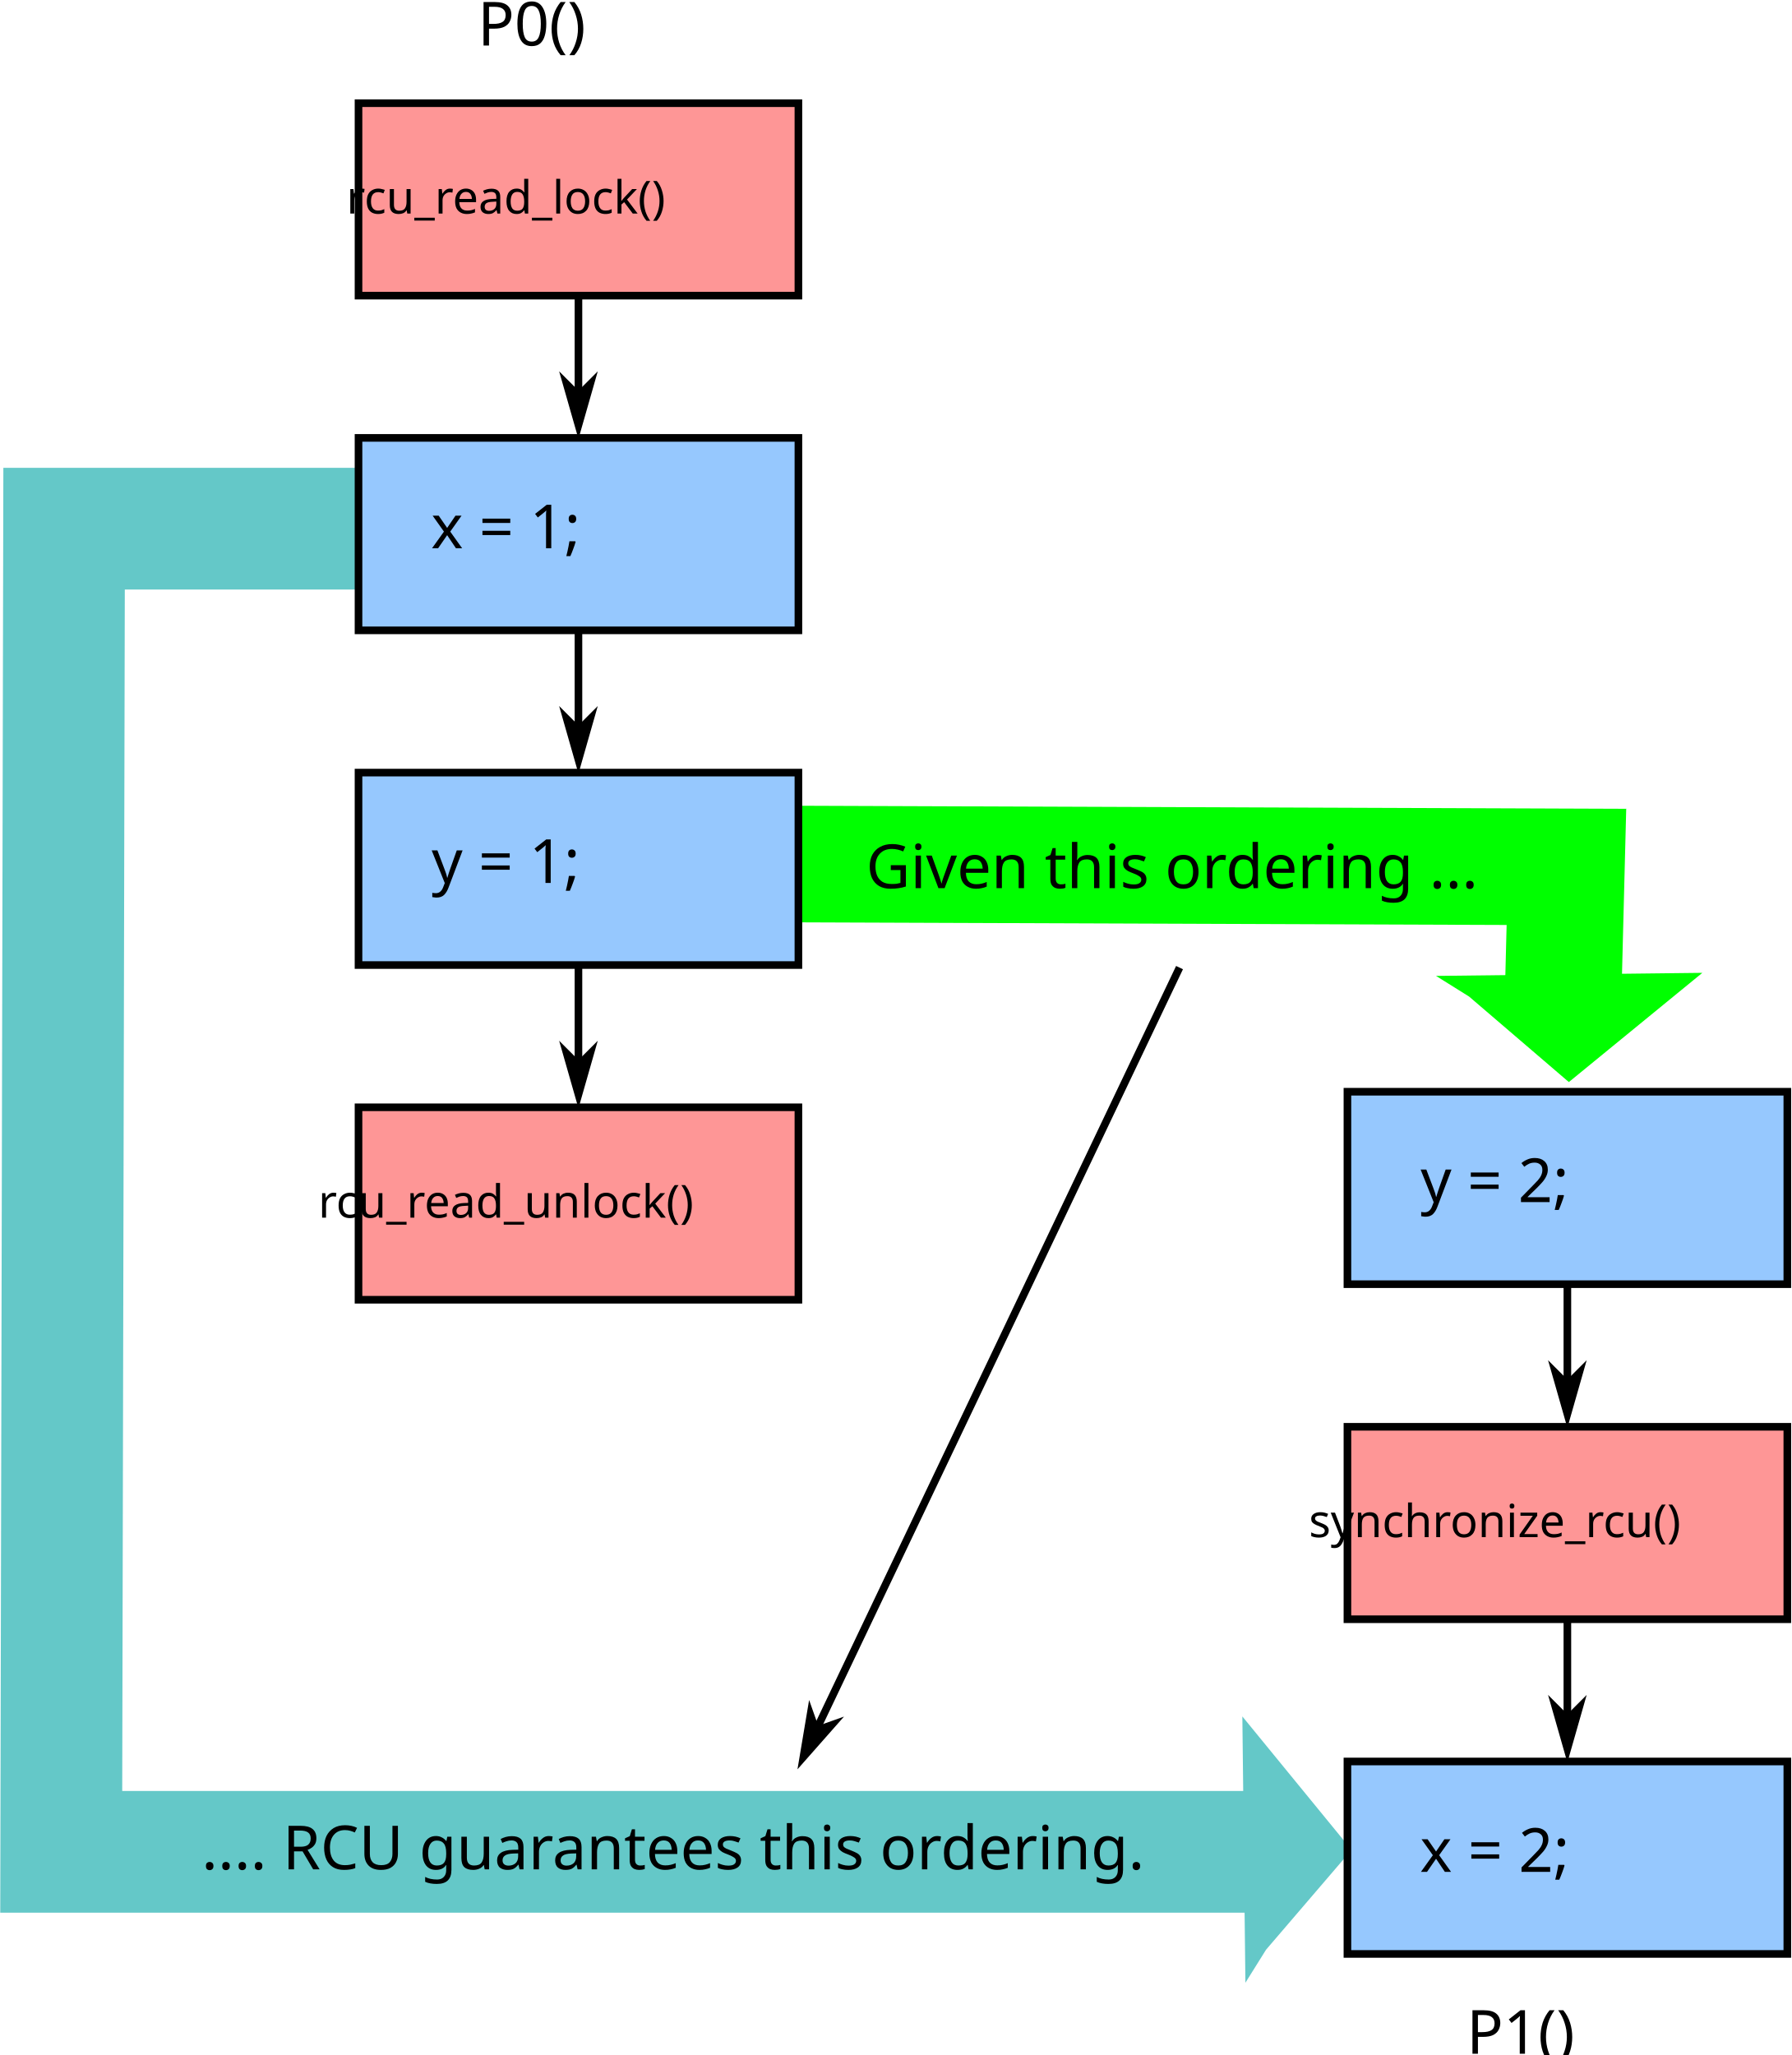
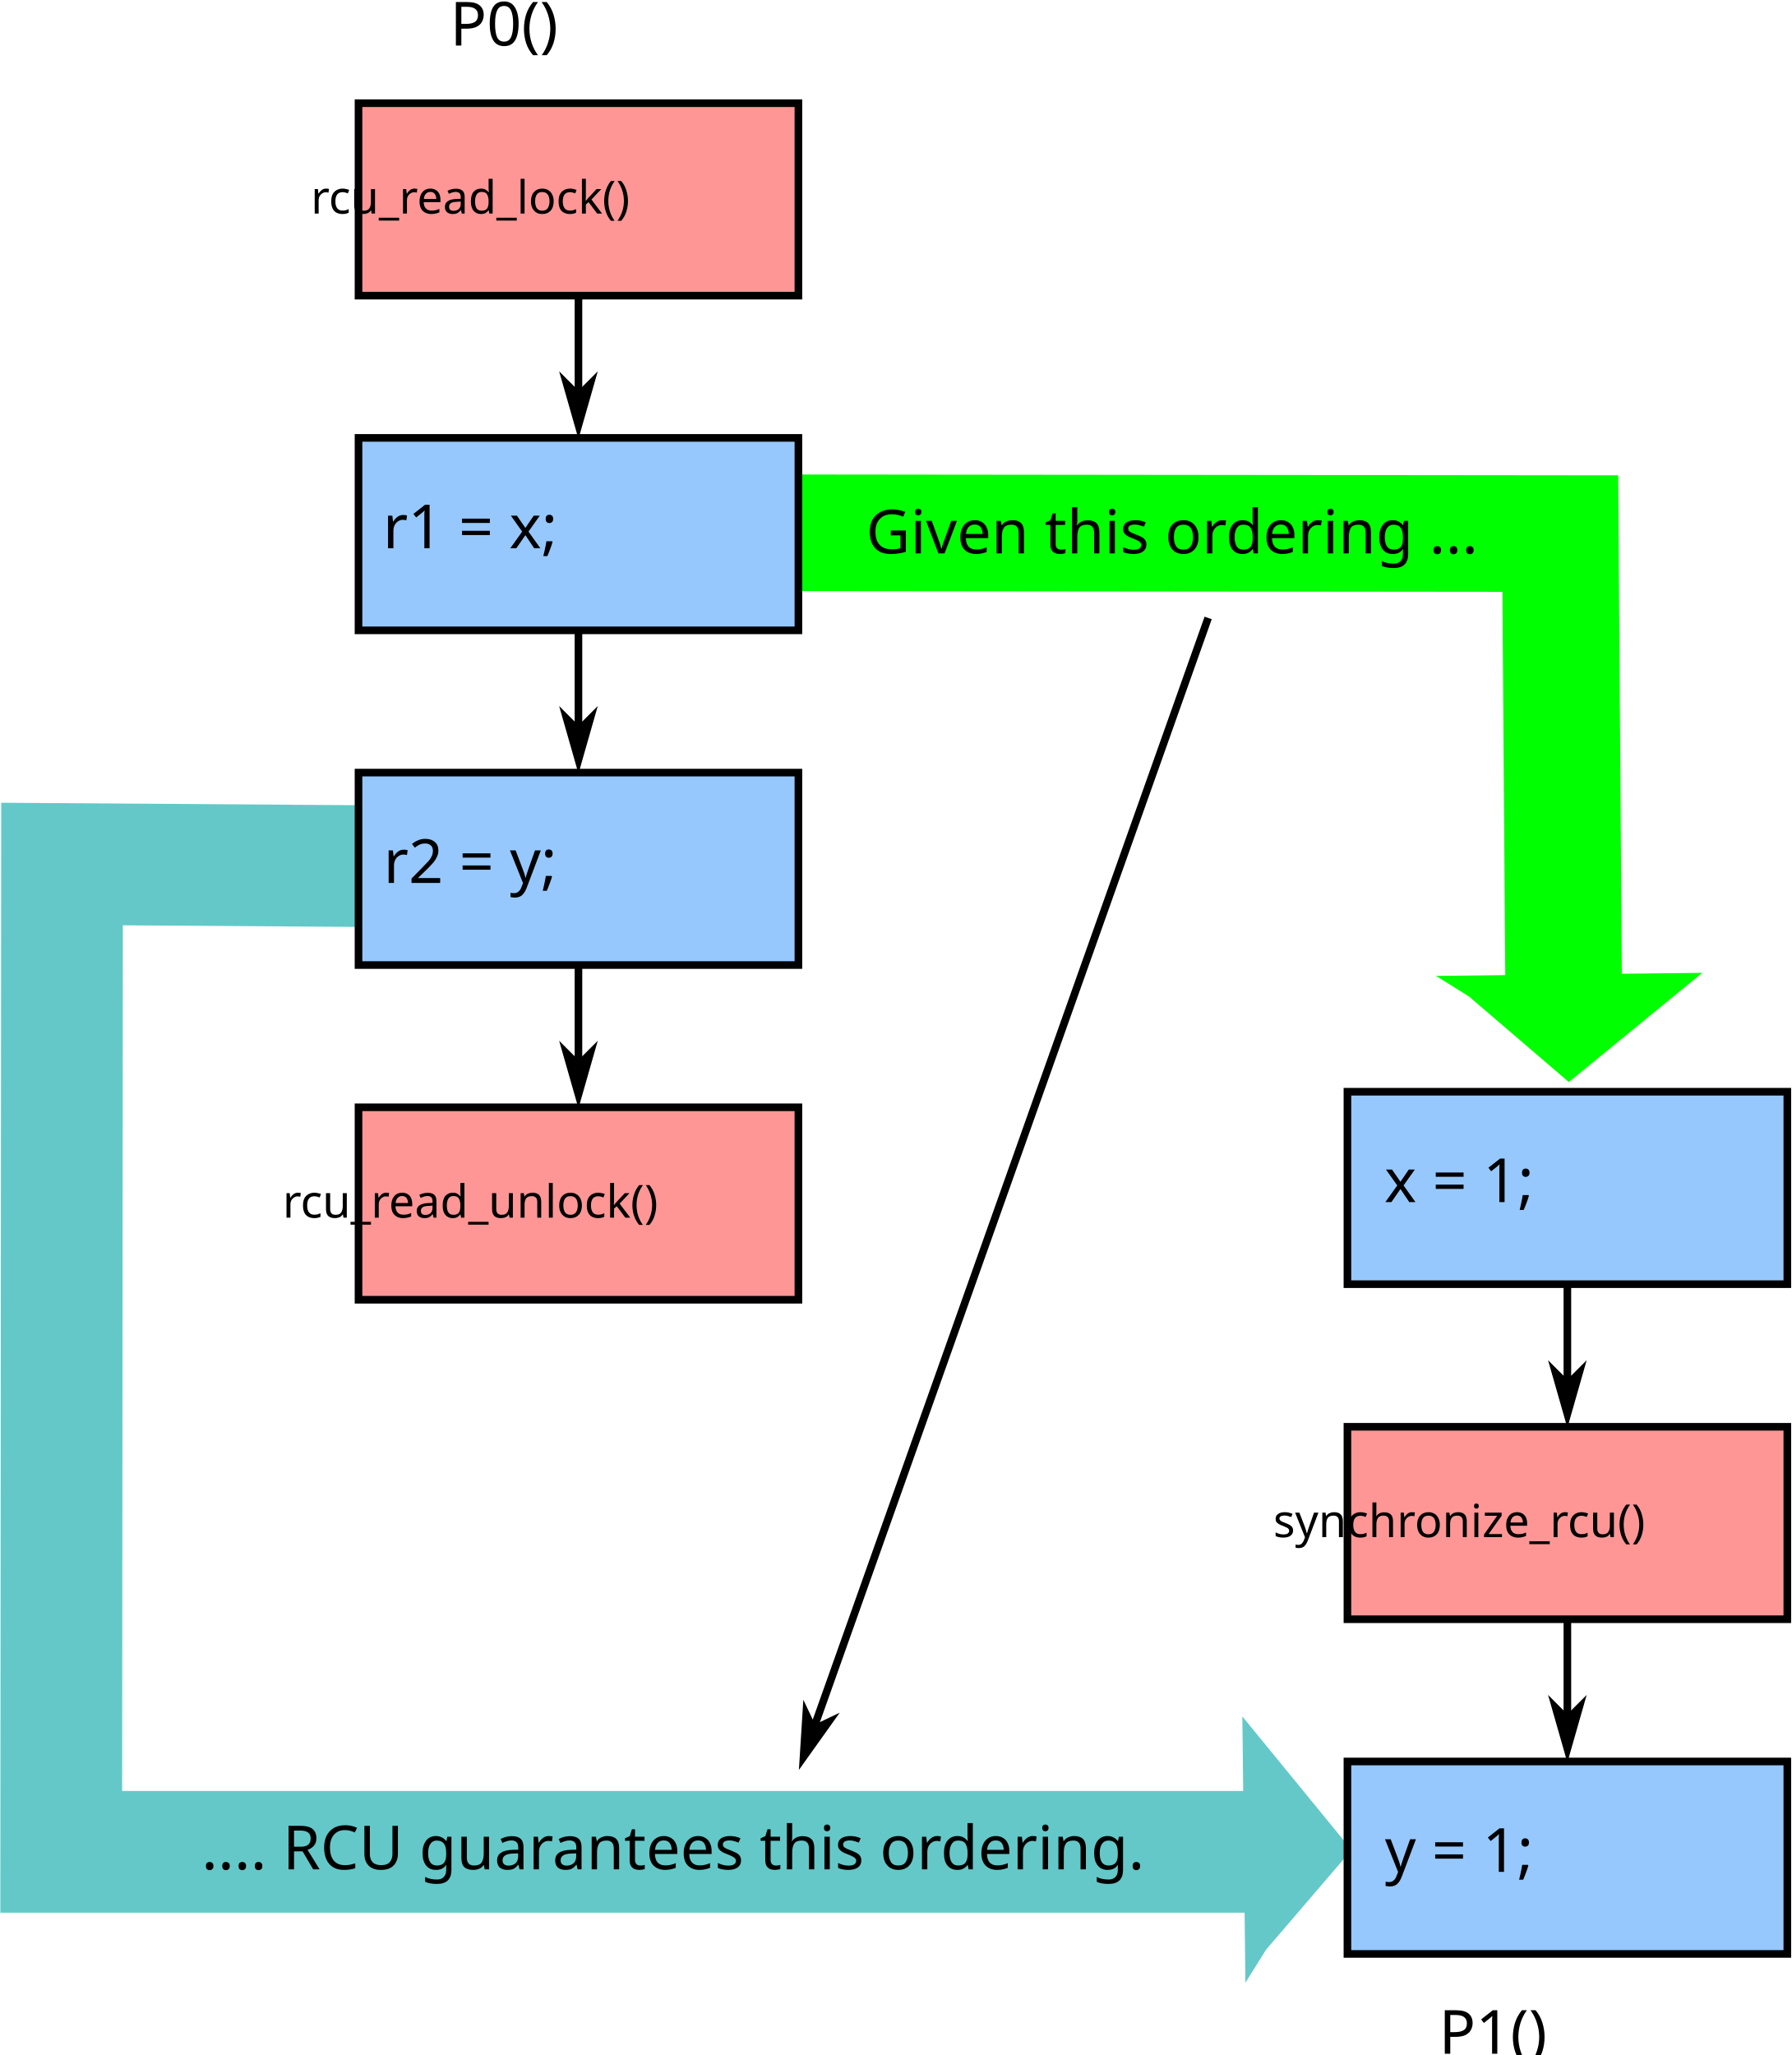
<svg xmlns="http://www.w3.org/2000/svg" width="235.506" height="270.151" id="svg2" version="1.1">
  <defs id="defs4">
    <marker orient="auto" refY="0" refX="0" id="Arrow2Send" style="overflow:visible">
      <path id="path3892" style="fill-rule:evenodd;stroke-width:0.625;stroke-linejoin:round" d="M 8.719,4.034 -2.207,0.016 8.719,-4.002 c -1.745,2.372 -1.735,5.617 -6e-7,8.035 z" transform="matrix(-0.3,0,0,-0.3,0.69,0)" />
    </marker>
    <marker orient="auto" refY="0" refX="0" id="Arrow1Send" style="overflow:visible">
      <path id="path3874" d="M 0,0 5,-5 -12.5,0 5,5 0,0 z" style="fill-rule:evenodd;stroke:#000000;stroke-width:1pt" transform="matrix(-0.2,0,0,-0.2,-1.2,0)" />
    </marker>
    <marker orient="auto" refY="0" refX="0" id="Arrow1Lend" style="overflow:visible">
      <path id="path3862" d="M 0,0 5,-5 -12.5,0 5,5 0,0 z" style="fill-rule:evenodd;stroke:#000000;stroke-width:1pt" transform="matrix(-0.8,0,0,-0.8,-10,0)" />
    </marker>
    <marker orient="auto" refY="0" refX="0" id="Arrow1Mend" style="overflow:visible">
      <path id="path3885" d="M 0,0 5,-5 -12.5,0 5,5 0,0 z" style="fill-rule:evenodd;stroke:#000000;stroke-width:1pt" transform="matrix(-0.4,0,0,-0.4,-4,0)" />
    </marker>
    <marker orient="auto" refY="0" refX="0" id="Arrow1Sstart" style="overflow:visible">
      <path id="path3888" d="M 0,0 5,-5 -12.5,0 5,5 0,0 z" style="fill-rule:evenodd;stroke:#000000;stroke-width:1pt" transform="matrix(0.2,0,0,0.2,1.2,0)" />
    </marker>
    <marker orient="auto" refY="0" refX="0" id="Arrow1Mstart" style="overflow:visible">
      <path id="path3882" d="M 0,0 5,-5 -12.5,0 5,5 0,0 z" style="fill-rule:evenodd;stroke:#000000;stroke-width:1pt" transform="matrix(0.4,0,0,0.4,4,0)" />
    </marker>
    <marker orient="auto" refY="0" refX="0" id="Arrow1Lstart" style="overflow:visible">
      <path id="path3876" d="M 0,0 5,-5 -12.5,0 5,5 0,0 z" style="fill-rule:evenodd;stroke:#000000;stroke-width:1pt" transform="matrix(0.8,0,0,0.8,10,0)" />
    </marker>
  </defs>
  <g id="layer1" transform="translate(20.44116,-781.6637)">
    <g id="layer2">
      <g transform="translate(0,53.92809)" id="g5416">
-         <path id="path5410" d="m 84.755,841.324 100.722,0.374 -0.374,14.671" style="fill:none;stroke:#00ff00;stroke-width:15.327;stroke-linecap:butt;stroke-linejoin:miter;stroke-miterlimit:4;stroke-opacity:1;stroke-dasharray:none" />
+         <path id="path5410" d="m 84.217,797.777 100.453,0.105 0.432,58.487" style="fill:none;stroke:#00ff00;stroke-width:15.327;stroke-linecap:butt;stroke-linejoin:miter;stroke-miterlimit:4;stroke-dasharray:none;stroke-opacity:1" />
        <path id="path5414" d="m 201.925,856.142 -31.878,0.366 2.931,1.832 12.825,10.992 z" style="fill:#00ff00;fill-opacity:1;stroke:#00ff00;stroke-width:1px;stroke-linecap:butt;stroke-linejoin:miter;stroke-opacity:1" />
        <path style="fill:#64c8c8;fill-opacity:1;stroke:#64c8c8;stroke-width:1px;stroke-linecap:butt;stroke-linejoin:miter;stroke-opacity:1" d="m 143.391,954.798 0.366,31.878 1.832,-2.931 10.992,-12.825 z" id="path5450" />
-         <path style="fill:none;stroke:#64c8c8;stroke-width:16;stroke-linecap:butt;stroke-linejoin:miter;stroke-miterlimit:4;stroke-opacity:1;stroke-dasharray:none" d="m 26.512,797.235 -38.529,0 -0.374,173.941 157.108,0" id="path5456" />
-         <text xml:space="preserve" style="font-size:8px;font-style:normal;font-variant:normal;font-weight:normal;font-stretch:normal;text-align:start;line-height:125%;letter-spacing:0px;word-spacing:0px;writing-mode:lr-tb;text-anchor:start;fill:#000000;fill-opacity:1;stroke:none;font-family:Sans;-inkscape-font-specification:Sans" x="93.41" y="844.493" id="text5458">
-           <tspan x="93.41" y="844.493" id="tspan5462">Given this ordering ...</tspan>
+         <path style="fill:none;stroke:#64c8c8;stroke-width:16;stroke-linecap:butt;stroke-linejoin:miter;stroke-miterlimit:4;stroke-dasharray:none;stroke-opacity:1" d="m 26.512,841.589 -38.798,-0.269 -0.105,129.856 H 144.717" id="path5456" />
+         <text xml:space="preserve" style="font-style:normal;font-variant:normal;font-weight:normal;font-stretch:normal;line-height:0%;font-family:sans-serif;-inkscape-font-specification:Sans;text-align:start;letter-spacing:0px;word-spacing:0px;writing-mode:lr-tb;text-anchor:start;fill:#000000;fill-opacity:1;stroke:none" x="93.41" y="800.493" id="text5458">
+           <tspan x="93.41" y="800.493" id="tspan5462" style="font-size:8px;line-height:1.25;font-family:sans-serif">Given this ordering ...</tspan>
        </text>
-         <text id="text5466" y="973.476" x="6.053" style="font-size:8px;font-style:normal;font-variant:normal;font-weight:normal;font-stretch:normal;text-align:start;line-height:125%;letter-spacing:0px;word-spacing:0px;writing-mode:lr-tb;text-anchor:start;fill:#000000;fill-opacity:1;stroke:none;font-family:Sans;-inkscape-font-specification:Sans" xml:space="preserve">
-           <tspan id="tspan5468" y="973.476" x="6.053">.... RCU guarantees this ordering.</tspan>
+         <text id="text5466" y="973.476" x="6.053" style="font-style:normal;font-variant:normal;font-weight:normal;font-stretch:normal;line-height:0%;font-family:sans-serif;-inkscape-font-specification:Sans;text-align:start;letter-spacing:0px;word-spacing:0px;writing-mode:lr-tb;text-anchor:start;fill:#000000;fill-opacity:1;stroke:none" xml:space="preserve">
+           <tspan id="tspan5468" y="973.476" x="6.053" style="font-size:8px;line-height:1.25;font-family:sans-serif">.... RCU guarantees this ordering.</tspan>
        </text>
-         <path style="fill:none;stroke:#000000;stroke-width:1px;stroke-linecap:butt;stroke-linejoin:miter;stroke-opacity:1;marker-end:url(#Arrow1Mend)" d="M 108.479,114.186 59.102,217.802" id="path5470" transform="translate(26.13765,740.7514)" />
+         <path style="fill:none;stroke:#000000;stroke-width:1px;stroke-linecap:butt;stroke-linejoin:miter;stroke-opacity:1;marker-end:url(#Arrow1Mend)" d="M 112.242,68.22 59.102,217.802" id="path5470" transform="translate(26.13765,740.7514)" />
      </g>
    </g>
    <g transform="translate(0,53.92809)" id="g3022">
      <g id="g4938" transform="translate(-6,-40)">
        <rect transform="translate(26.664,740.3406)" y="40.961" x="6.024" height="25.299" width="57.827" id="rect4930" style="fill:#fe9696;fill-opacity:1;stroke:#000000;stroke-width:1;stroke-miterlimit:4;stroke-opacity:1;stroke-dasharray:none;stroke-dashoffset:0" />
-         <text id="text4932" y="795.81" x="61.421" style="font-size:8px;font-style:normal;font-variant:normal;font-weight:normal;font-stretch:normal;text-align:start;line-height:125%;letter-spacing:0px;word-spacing:0px;writing-mode:lr-tb;text-anchor:start;fill:#000000;fill-opacity:1;stroke:none;font-family:Sans;-inkscape-font-specification:Sans" xml:space="preserve">
-           <tspan style="font-size:6px;text-align:center;text-anchor:middle" id="tspan4936" y="795.81" x="61.421">rcu_read_lock()</tspan>
+         <text id="text4932" y="795.81" x="61.421" style="font-style:normal;font-variant:normal;font-weight:normal;font-stretch:normal;line-height:0%;font-family:sans-serif;-inkscape-font-specification:Sans;text-align:start;letter-spacing:0px;word-spacing:0px;writing-mode:lr-tb;text-anchor:start;fill:#000000;fill-opacity:1;stroke:none" xml:space="preserve">
+           <tspan style="font-size:6px;line-height:1.25;font-family:sans-serif;text-align:center;text-anchor:middle" id="tspan4936" y="795.81" x="61.421">rcu_read_lock()</tspan>
        </text>
      </g>
      <g id="g4944" transform="translate(-6,4)">
        <rect style="fill:#96c8fe;fill-opacity:1;stroke:#000000;stroke-width:1;stroke-miterlimit:4;stroke-opacity:1;stroke-dasharray:none;stroke-dashoffset:0" id="rect4946" width="57.827" height="25.299" x="6.024" y="40.961" transform="translate(26.664,740.3406)" />
-         <text xml:space="preserve" style="font-size:8px;font-style:normal;font-variant:normal;font-weight:normal;font-stretch:normal;text-align:start;line-height:125%;letter-spacing:0px;word-spacing:0px;writing-mode:lr-tb;text-anchor:start;fill:#000000;fill-opacity:1;stroke:none;font-family:Sans;-inkscape-font-specification:Sans" x="61.421" y="795.81" id="text4948">
-           <tspan x="61.421" y="795.81" id="tspan4952" style="text-align:center;text-anchor:middle">x = 1;</tspan>
+         <text xml:space="preserve" style="font-style:normal;font-variant:normal;font-weight:normal;font-stretch:normal;line-height:0%;font-family:sans-serif;-inkscape-font-specification:Sans;text-align:start;letter-spacing:0px;word-spacing:0px;writing-mode:lr-tb;text-anchor:start;fill:#000000;fill-opacity:1;stroke:none" x="61.421" y="795.81" id="text4948">
+           <tspan x="61.421" y="795.81" id="tspan4952" style="font-size:8px;line-height:1.25;font-family:sans-serif;text-align:center;text-anchor:middle">r1 = x;</tspan>
        </text>
      </g>
      <path style="fill:none;stroke:#000000;stroke-width:1px;stroke-linecap:butt;stroke-linejoin:miter;stroke-opacity:1;marker-end:url(#Arrow1Mend)" d="m 55.601,766.601 0,16.866" id="path5150" />
      <path id="path5346" d="m 55.601,810.601 0,16.866" style="fill:none;stroke:#000000;stroke-width:1px;stroke-linecap:butt;stroke-linejoin:miter;stroke-opacity:1;marker-end:url(#Arrow1Mend)" />
      <g id="g5348" transform="translate(-6,48)">
        <rect style="fill:#96c8fe;fill-opacity:1;stroke:#000000;stroke-width:1;stroke-miterlimit:4;stroke-opacity:1;stroke-dasharray:none;stroke-dashoffset:0" id="rect5350" width="57.827" height="25.299" x="6.024" y="40.961" transform="translate(26.664,740.3406)" />
-         <text xml:space="preserve" style="font-size:8px;font-style:normal;font-variant:normal;font-weight:normal;font-stretch:normal;text-align:start;line-height:125%;letter-spacing:0px;word-spacing:0px;writing-mode:lr-tb;text-anchor:start;fill:#000000;fill-opacity:1;stroke:none;font-family:Sans;-inkscape-font-specification:Sans" x="61.421" y="795.81" id="text5352">
-           <tspan x="61.421" y="795.81" id="tspan5356" style="text-align:center;text-anchor:middle">y = 1;</tspan>
+         <text xml:space="preserve" style="font-style:normal;font-variant:normal;font-weight:normal;font-stretch:normal;line-height:0%;font-family:sans-serif;-inkscape-font-specification:Sans;text-align:start;letter-spacing:0px;word-spacing:0px;writing-mode:lr-tb;text-anchor:start;fill:#000000;fill-opacity:1;stroke:none" x="61.421" y="795.81" id="text5352">
+           <tspan x="61.421" y="795.81" id="tspan5356" style="font-size:8px;line-height:1.25;font-family:sans-serif;text-align:center;text-anchor:middle">r2 = y;</tspan>
        </text>
      </g>
      <g transform="translate(124,89.95315)" id="g5360">
        <rect style="fill:#96c8fe;fill-opacity:1;stroke:#000000;stroke-width:1;stroke-miterlimit:4;stroke-opacity:1;stroke-dasharray:none;stroke-dashoffset:0" id="rect5362" width="57.827" height="25.299" x="6.024" y="40.961" transform="translate(26.664,740.3406)" />
-         <text xml:space="preserve" style="font-size:8px;font-style:normal;font-variant:normal;font-weight:normal;font-stretch:normal;text-align:start;line-height:125%;letter-spacing:0px;word-spacing:0px;writing-mode:lr-tb;text-anchor:start;fill:#000000;fill-opacity:1;stroke:none;font-family:Sans;-inkscape-font-specification:Sans" x="61.421" y="795.81" id="text5364">
-           <tspan x="61.421" y="795.81" id="tspan5368" style="text-align:center;text-anchor:middle">y = 2;</tspan>
+         <text xml:space="preserve" style="font-style:normal;font-variant:normal;font-weight:normal;font-stretch:normal;line-height:0%;font-family:sans-serif;-inkscape-font-specification:Sans;text-align:start;letter-spacing:0px;word-spacing:0px;writing-mode:lr-tb;text-anchor:start;fill:#000000;fill-opacity:1;stroke:none" x="61.421" y="795.81" id="text5364">
+           <tspan x="61.421" y="795.81" id="tspan5368" style="font-size:8px;line-height:1.25;font-family:sans-serif;text-align:center;text-anchor:middle">x = 1;</tspan>
        </text>
      </g>
      <g transform="translate(124,134)" id="g5370">
        <rect transform="translate(26.664,740.3406)" y="40.961" x="6.024" height="25.299" width="57.827" id="rect5372" style="fill:#fe9696;fill-opacity:1;stroke:#000000;stroke-width:1;stroke-miterlimit:4;stroke-opacity:1;stroke-dasharray:none;stroke-dashoffset:0" />
-         <text id="text5374" y="795.81" x="61.421" style="font-size:8px;font-style:normal;font-variant:normal;font-weight:normal;font-stretch:normal;text-align:start;line-height:125%;letter-spacing:0px;word-spacing:0px;writing-mode:lr-tb;text-anchor:start;fill:#000000;fill-opacity:1;stroke:none;font-family:Sans;-inkscape-font-specification:Sans" xml:space="preserve">
-           <tspan style="font-size:6px;text-align:center;text-anchor:middle" id="tspan5378" y="795.81" x="61.421">synchronize_rcu()</tspan>
+         <text id="text5374" y="795.81" x="61.421" style="font-style:normal;font-variant:normal;font-weight:normal;font-stretch:normal;line-height:0%;font-family:sans-serif;-inkscape-font-specification:Sans;text-align:start;letter-spacing:0px;word-spacing:0px;writing-mode:lr-tb;text-anchor:start;fill:#000000;fill-opacity:1;stroke:none" xml:space="preserve">
+           <tspan style="font-size:6px;line-height:1.25;font-family:sans-serif;text-align:center;text-anchor:middle" id="tspan5378" y="795.81" x="61.421">synchronize_rcu()</tspan>
        </text>
      </g>
      <path id="path5380" d="m 185.601,896.601 0,16.866" style="fill:none;stroke:#000000;stroke-width:1px;stroke-linecap:butt;stroke-linejoin:miter;stroke-opacity:1;marker-end:url(#Arrow1Mend)" />
      <path style="fill:none;stroke:#000000;stroke-width:1px;stroke-linecap:butt;stroke-linejoin:miter;stroke-opacity:1;marker-end:url(#Arrow1Mend)" d="m 185.601,940.601 0,16.866" id="path5382" />
      <g transform="translate(124,178)" id="g5384">
        <rect transform="translate(26.664,740.3406)" y="40.961" x="6.024" height="25.299" width="57.827" id="rect5386" style="fill:#96c8fe;fill-opacity:1;stroke:#000000;stroke-width:1;stroke-miterlimit:4;stroke-opacity:1;stroke-dasharray:none;stroke-dashoffset:0" />
-         <text id="text5388" y="795.81" x="61.421" style="font-size:8px;font-style:normal;font-variant:normal;font-weight:normal;font-stretch:normal;text-align:start;line-height:125%;letter-spacing:0px;word-spacing:0px;writing-mode:lr-tb;text-anchor:start;fill:#000000;fill-opacity:1;stroke:none;font-family:Sans;-inkscape-font-specification:Sans" xml:space="preserve">
-           <tspan style="text-align:center;text-anchor:middle" id="tspan5392" y="795.81" x="61.421">x = 2;</tspan>
+         <text id="text5388" y="795.81" x="61.421" style="font-style:normal;font-variant:normal;font-weight:normal;font-stretch:normal;line-height:0%;font-family:sans-serif;-inkscape-font-specification:Sans;text-align:start;letter-spacing:0px;word-spacing:0px;writing-mode:lr-tb;text-anchor:start;fill:#000000;fill-opacity:1;stroke:none" xml:space="preserve">
+           <tspan style="font-size:8px;line-height:1.25;font-family:sans-serif;text-align:center;text-anchor:middle" id="tspan5392" y="795.81" x="61.421">y = 1;</tspan>
        </text>
      </g>
      <path style="fill:none;stroke:#000000;stroke-width:1px;stroke-linecap:butt;stroke-linejoin:miter;stroke-opacity:1;marker-end:url(#Arrow1Mend)" d="m 55.601,854.601 0,16.866" id="path3854" />
      <g transform="translate(-6,92)" id="g3858">
        <rect style="fill:#fe9696;fill-opacity:1;stroke:#000000;stroke-width:1;stroke-miterlimit:4;stroke-opacity:1;stroke-dasharray:none;stroke-dashoffset:0" id="rect3860" width="57.827" height="25.299" x="6.024" y="40.961" transform="translate(26.664,740.3406)" />
-         <text xml:space="preserve" style="font-size:8px;font-style:normal;font-variant:normal;font-weight:normal;font-stretch:normal;text-align:start;line-height:125%;letter-spacing:0px;word-spacing:0px;writing-mode:lr-tb;text-anchor:start;fill:#000000;fill-opacity:1;stroke:none;font-family:Sans;-inkscape-font-specification:Sans" x="61.421" y="795.81" id="text3862">
-           <tspan x="61.421" y="795.81" id="tspan3864" style="font-size:6px;text-align:center;text-anchor:middle">rcu_read_unlock()</tspan>
+         <text xml:space="preserve" style="font-style:normal;font-variant:normal;font-weight:normal;font-stretch:normal;line-height:0%;font-family:sans-serif;-inkscape-font-specification:Sans;text-align:start;letter-spacing:0px;word-spacing:0px;writing-mode:lr-tb;text-anchor:start;fill:#000000;fill-opacity:1;stroke:none" x="61.421" y="795.81" id="text3862">
+           <tspan x="61.421" y="795.81" id="tspan3864" style="font-size:6px;line-height:1.25;font-family:sans-serif;text-align:center;text-anchor:middle">rcu_read_unlock()</tspan>
        </text>
      </g>
-       <text xml:space="preserve" style="font-size:8px;font-style:normal;font-variant:normal;font-weight:normal;font-stretch:normal;text-align:center;line-height:125%;letter-spacing:0px;word-spacing:0px;writing-mode:lr-tb;text-anchor:middle;fill:#000000;fill-opacity:1;stroke:none;font-family:Sans;-inkscape-font-specification:Sans" x="56.734" y="733.723" id="text3251">
-         <tspan id="tspan3253" x="56.734" y="733.723">P0()</tspan>
+       <text xml:space="preserve" style="font-style:normal;font-variant:normal;font-weight:normal;font-stretch:normal;line-height:0%;font-family:sans-serif;-inkscape-font-specification:Sans;text-align:center;letter-spacing:0px;word-spacing:0px;writing-mode:lr-tb;text-anchor:middle;fill:#000000;fill-opacity:1;stroke:none" x="56.734" y="733.723" id="text3251">
+         <tspan id="tspan3253" x="56.734" y="733.723" style="font-size:8px;line-height:1.25;font-family:sans-serif">P0()</tspan>
      </text>
-       <text id="text3255" y="997.723" x="186.734" style="font-size:8px;font-style:normal;font-variant:normal;font-weight:normal;font-stretch:normal;text-align:center;line-height:125%;letter-spacing:0px;word-spacing:0px;writing-mode:lr-tb;text-anchor:middle;fill:#000000;fill-opacity:1;stroke:none;font-family:Sans;-inkscape-font-specification:Sans" xml:space="preserve">
-         <tspan y="997.723" x="186.734" id="tspan3257">P1()</tspan>
+       <text id="text3255" y="997.723" x="186.734" style="font-style:normal;font-variant:normal;font-weight:normal;font-stretch:normal;line-height:0%;font-family:sans-serif;-inkscape-font-specification:Sans;text-align:center;letter-spacing:0px;word-spacing:0px;writing-mode:lr-tb;text-anchor:middle;fill:#000000;fill-opacity:1;stroke:none" xml:space="preserve">
+         <tspan y="997.723" x="186.734" id="tspan3257" style="font-size:8px;line-height:1.25;font-family:sans-serif">P1()</tspan>
      </text>
    </g>
  </g>
</svg>
